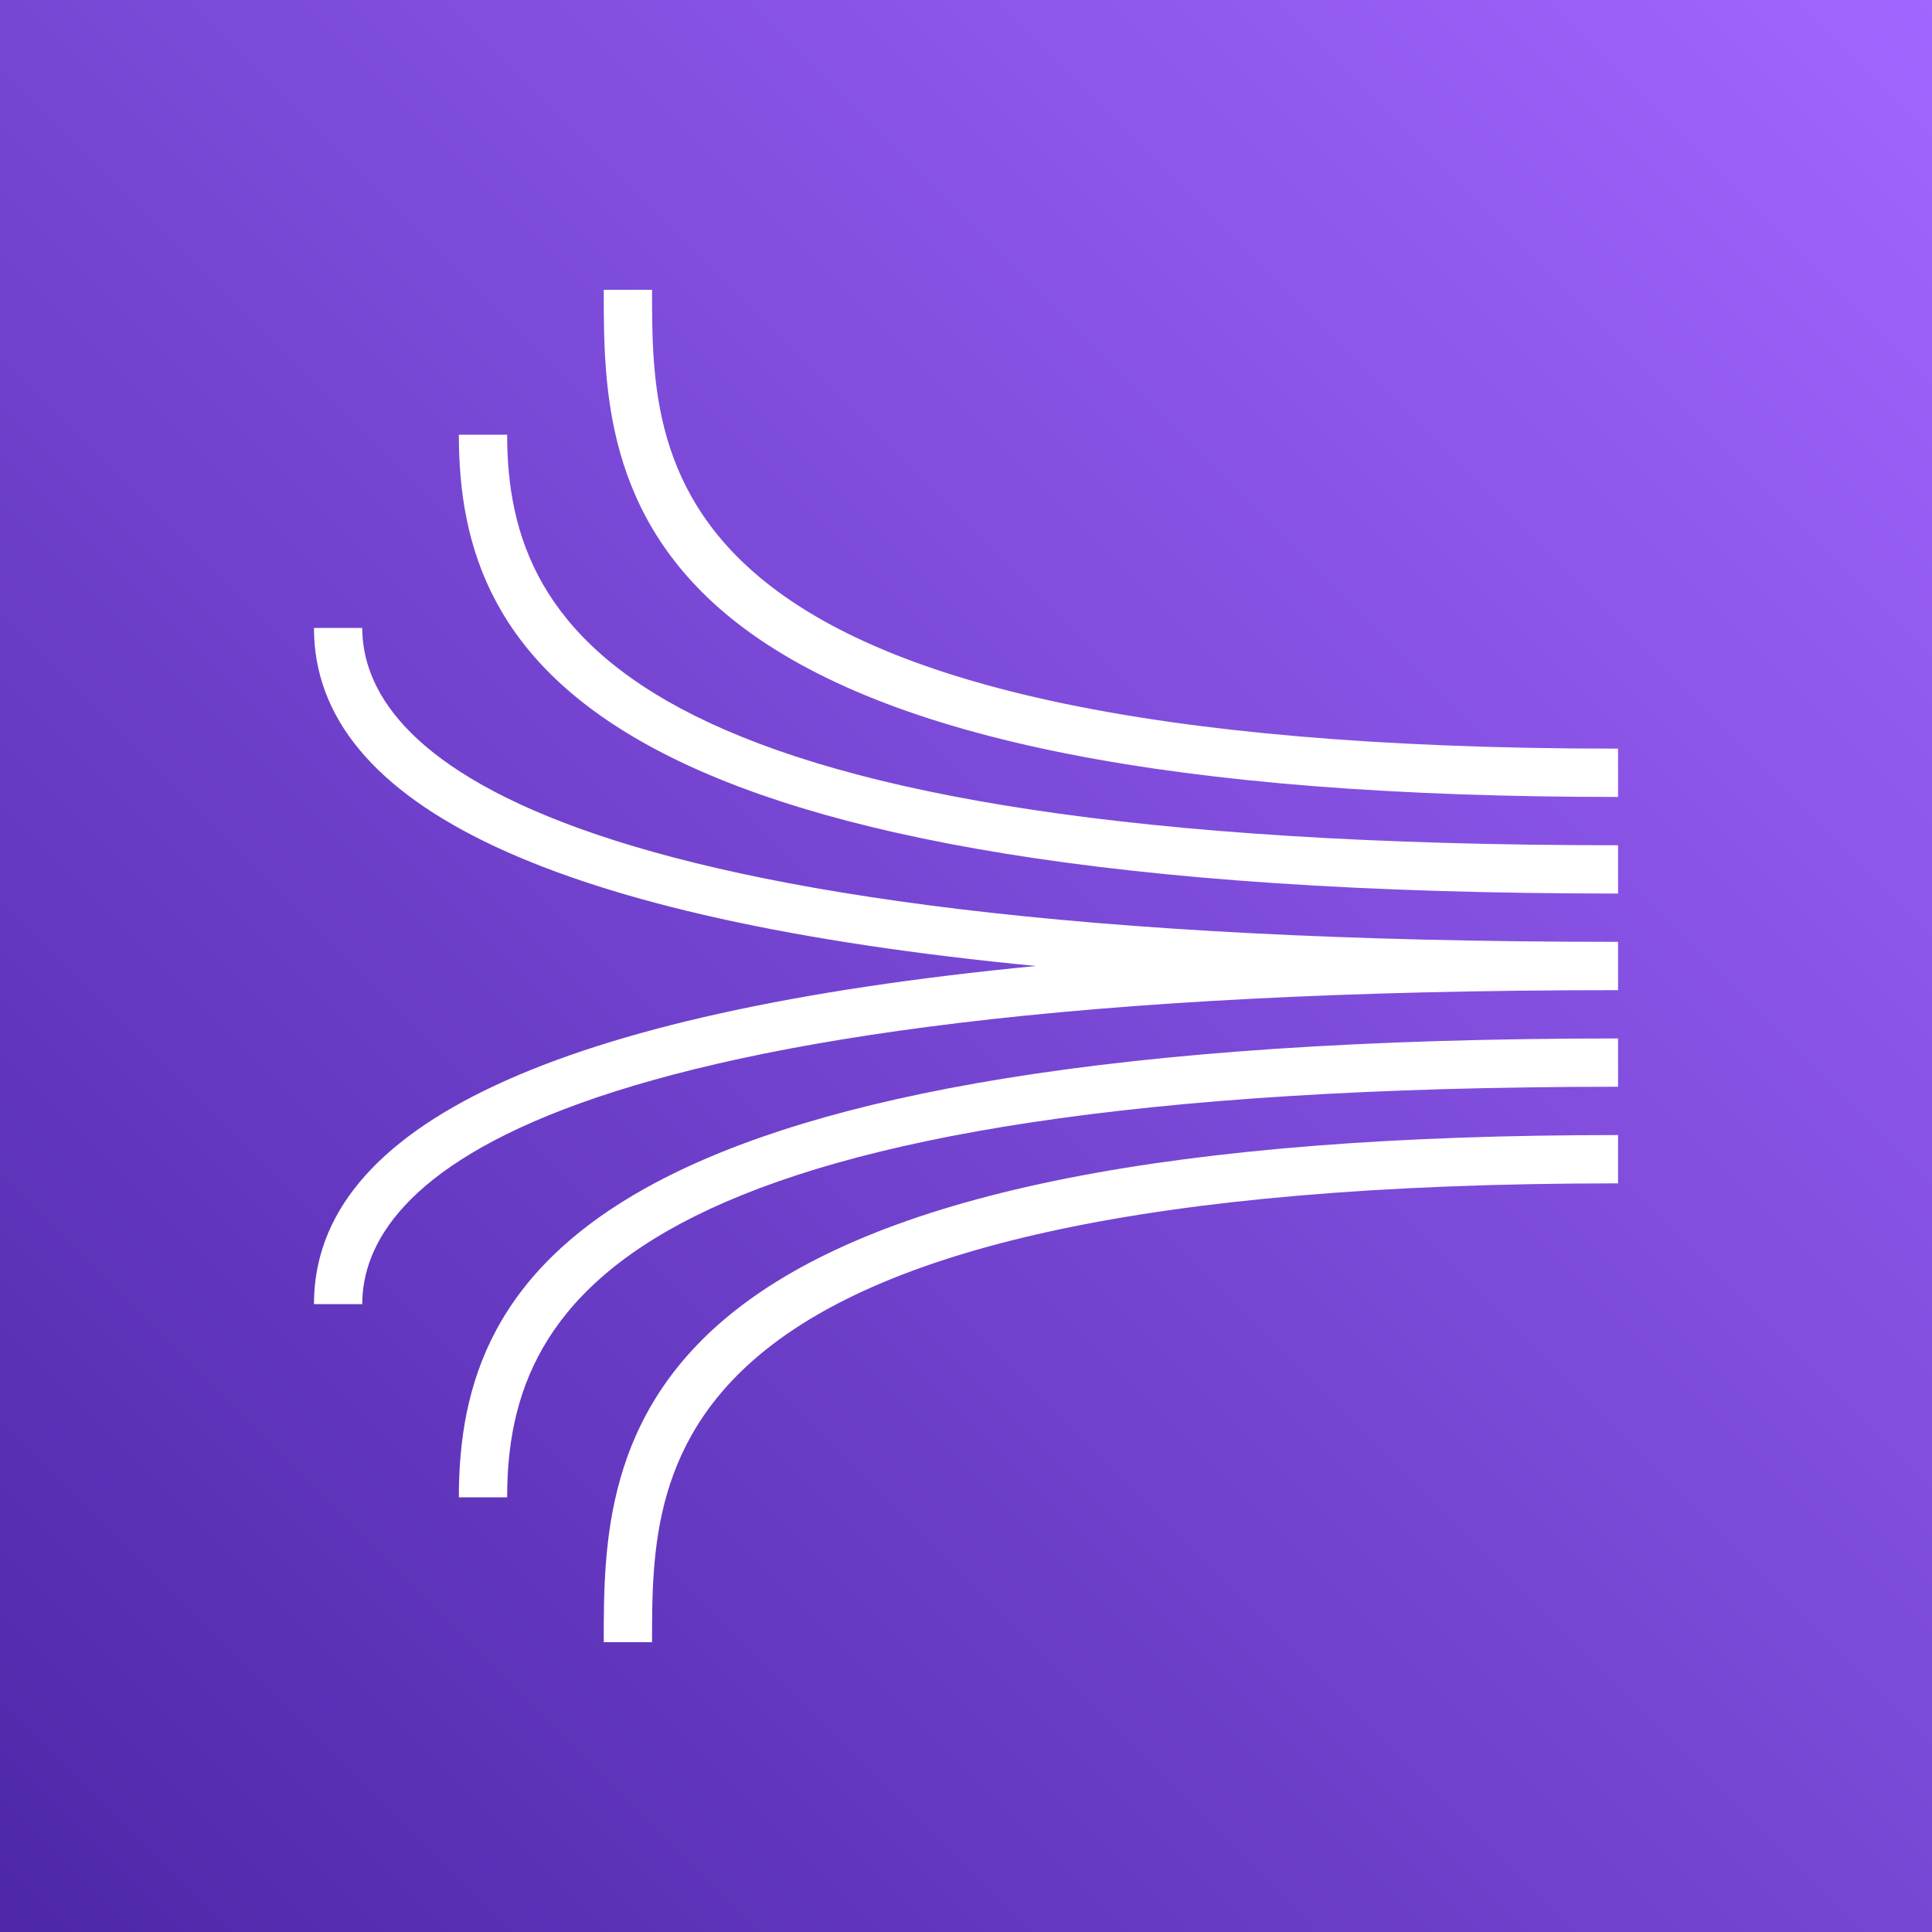
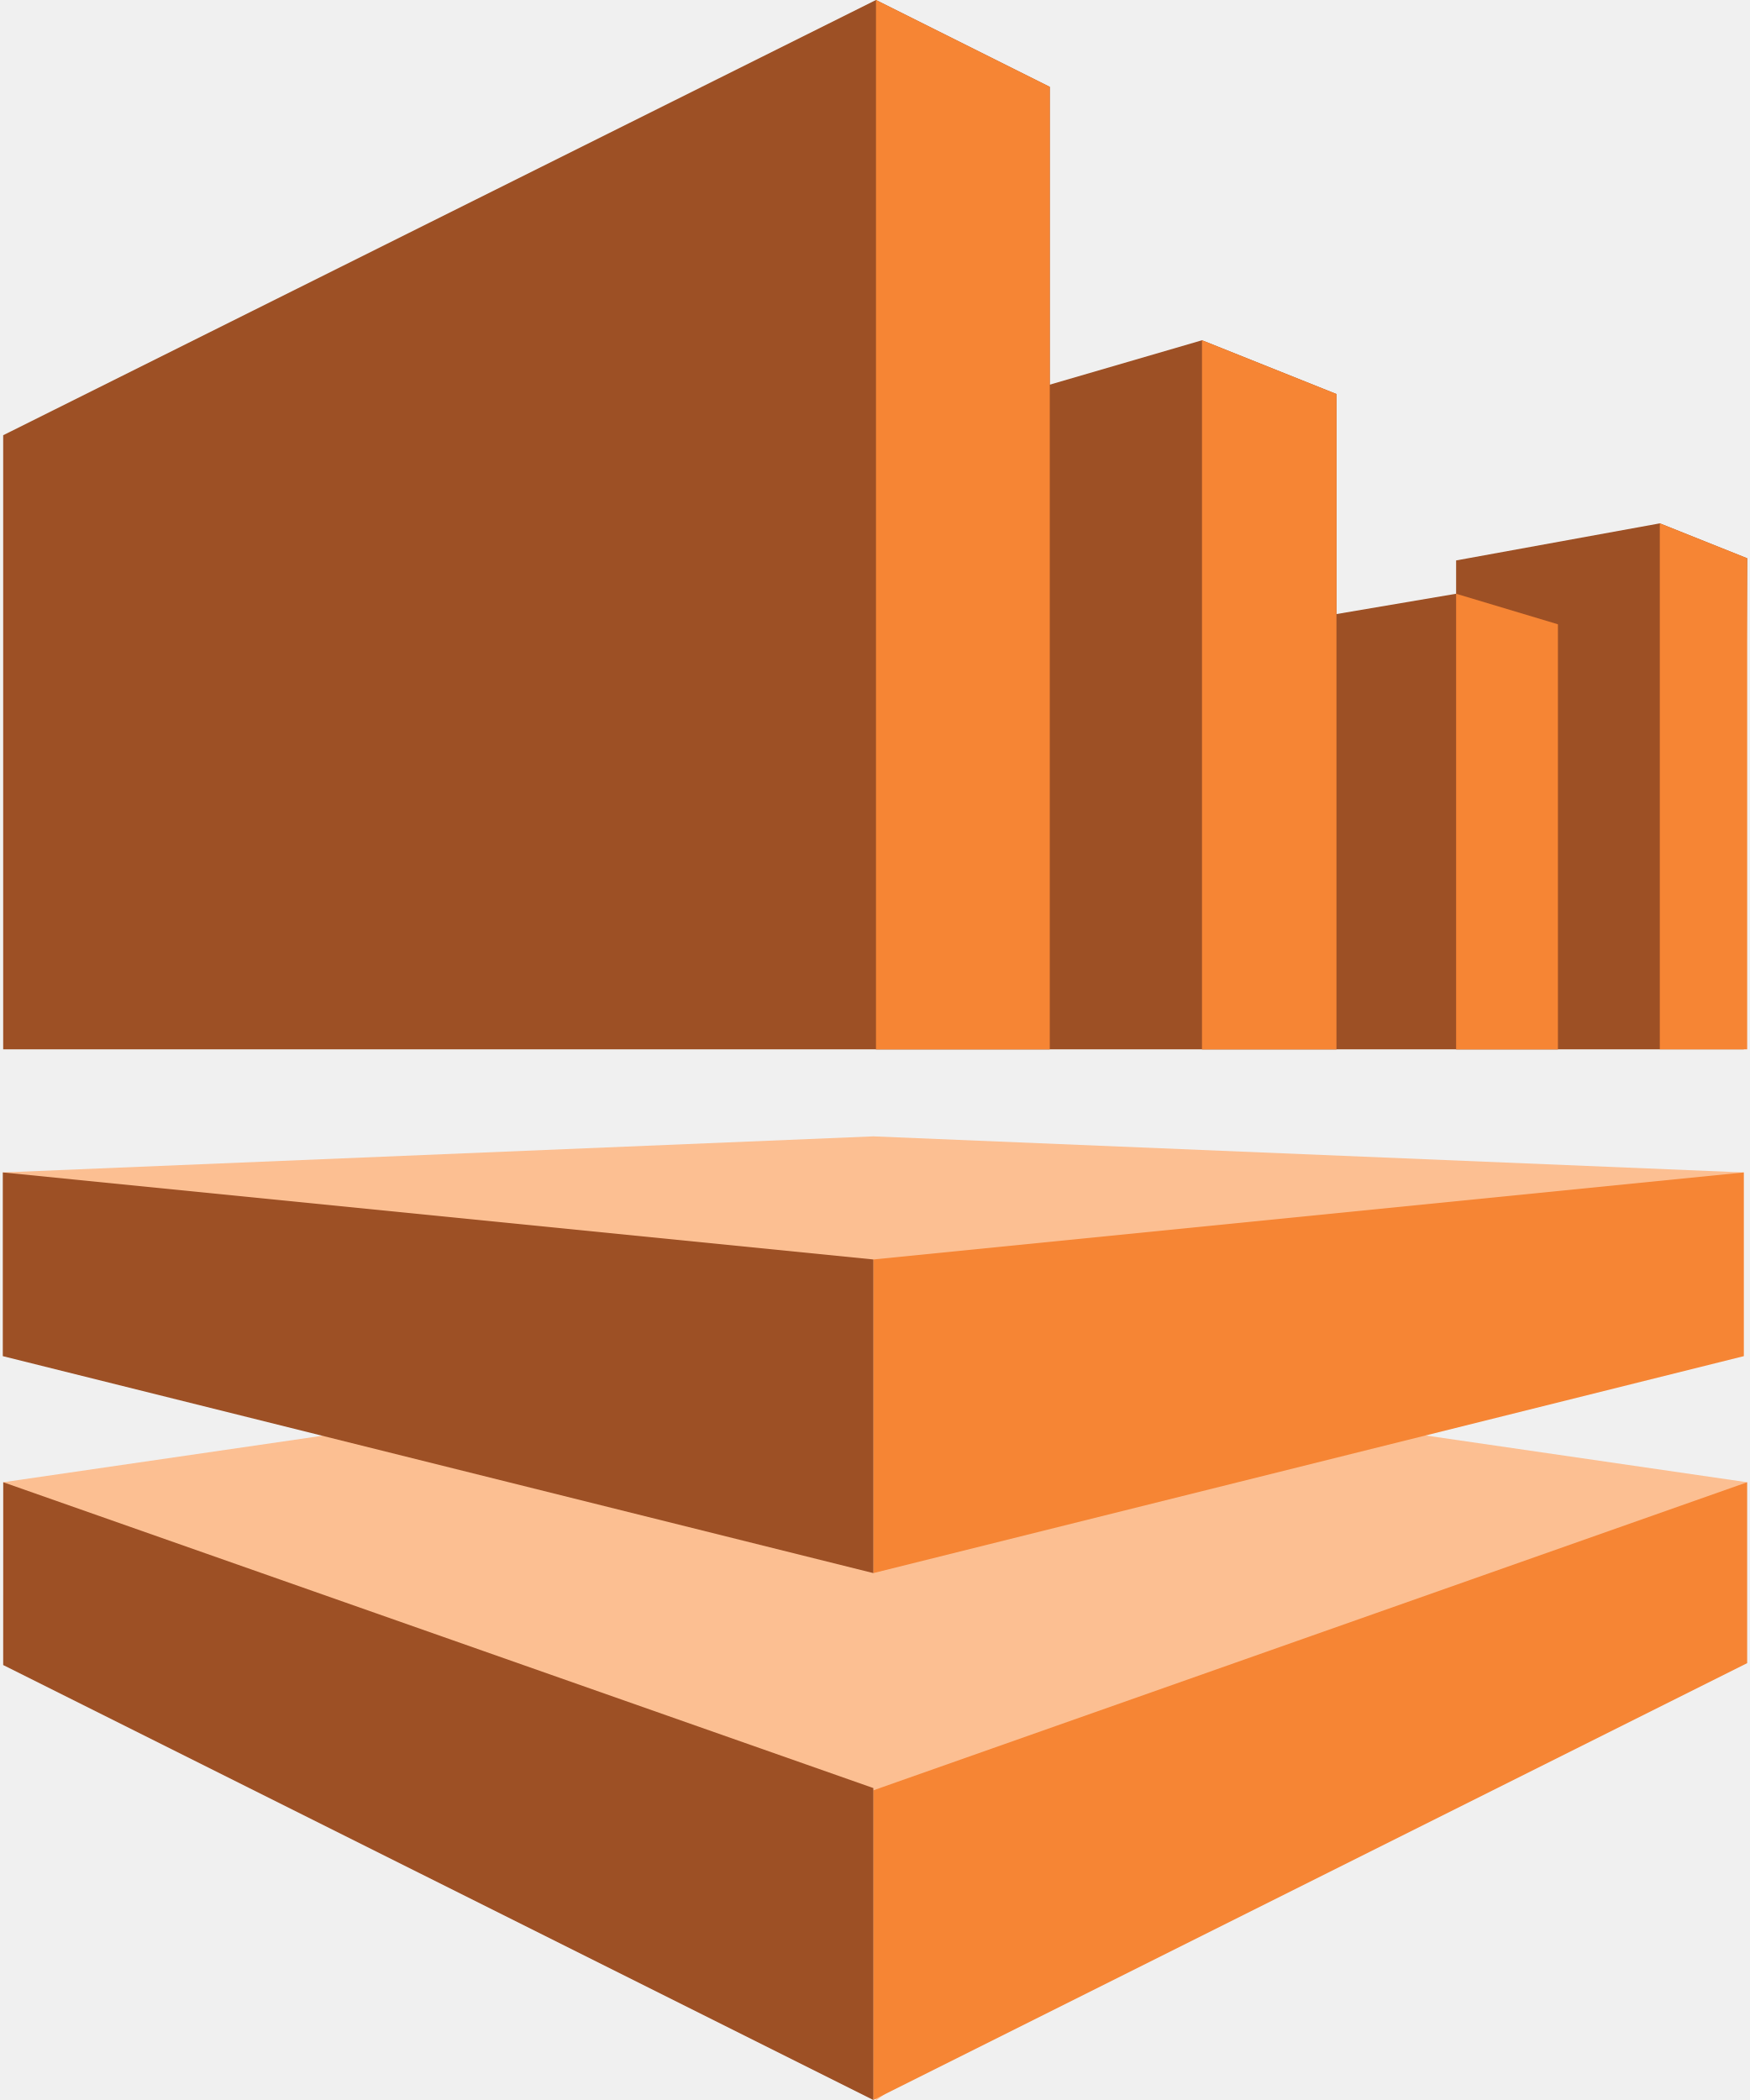
- <svg xmlns="http://www.w3.org/2000/svg" height="64" width="64" viewBox="0 0 80 80" class=" h-[64px] w-[64px] object-contain">
-   <linearGradient id="svg-id-2532-a" x1="0%" y1="100%" y2="0%">
-     <stop offset="0" stop-color="#4d27a8" />
-     <stop offset="1" stop-color="#a166ff" />
-   </linearGradient>
-   <g fill="none" fill-rule="evenodd">
-     <path d="M0 0h80v80H0z" fill="url(#svg-id-2532-a)" />
-     <path d="M19 62h2c0-8.406 5.465-17 46-17v-2c-42.297 0-48 9.604-48 19m6 6h2c0-7.566 0-19 40-19v-2c-18.337 0-30.272 2.359-36.49 7.212C25 58.512 25 63.996 25 68M15 26h-2c0 7.396 10.039 12.08 29.893 14C23.039 41.92 13 46.604 13 54h2c0-4.855 6.756-13 52-13v-2c-45.244 0-52-8.145-52-13m6-8h-2c0 9.396 5.703 19 48 19v-2c-40.535 0-46-8.594-46-17m46 13v2c-18.337 0-30.272-2.359-36.49-7.212C25 21.488 25 16.004 25 12h2c0 7.566 0 19 40 19" fill="#fff" />
+ <svg xmlns="http://www.w3.org/2000/svg" height="2500" viewBox="0 0 79.732 96" width="2083">
+   <g fill="none">
+     <path d="m0 53.597 39.79 18.316 39.788-18.316-39.789-1.649z" fill="#fcbf92" />
+     <path d="m39.911 0-39.893 19.896v28.073h47.836v-43.999z" fill="#9d5025" />
+     <path d="m.018 67.76 39.917 28.24 39.795-28.24-39.883-5.804z" fill="#fcbf92" />
+     <g fill="#9d5025">
+       <path d="m39.911 47.969h21.047v-29.956l-6.146-2.458-14.9 4.346z" />
+       <path d="m54.812 47.969h16.268v-19.43l-4.653-1.396-11.615 1.972z" />
+       <path d="m66.427 25.62v22.349h13.15l.155-22.448-3.995-1.596z" />
+     </g>
+     <path d="m39.911 0v47.969h7.943v-43.999zm21.047 18.013-6.146-2.458v32.414h6.146zm10.122 10.526-4.653-1.396v20.827h4.653zm4.657 19.43h3.994v-22.449l-3.994-1.596zm-35.947 9.607v14.337l39.788-9.918v-8.398zm0 24.268v14.156l39.94-19.97v-8.27z" fill="#f68534" />
+     <path d="m.018 76.116 39.772 19.884v-14.26l-39.77-13.981zm-.018-14.121 39.79 9.918v-14.337l-39.79-3.98z" fill="#9d5025" />
  </g>
</svg>
